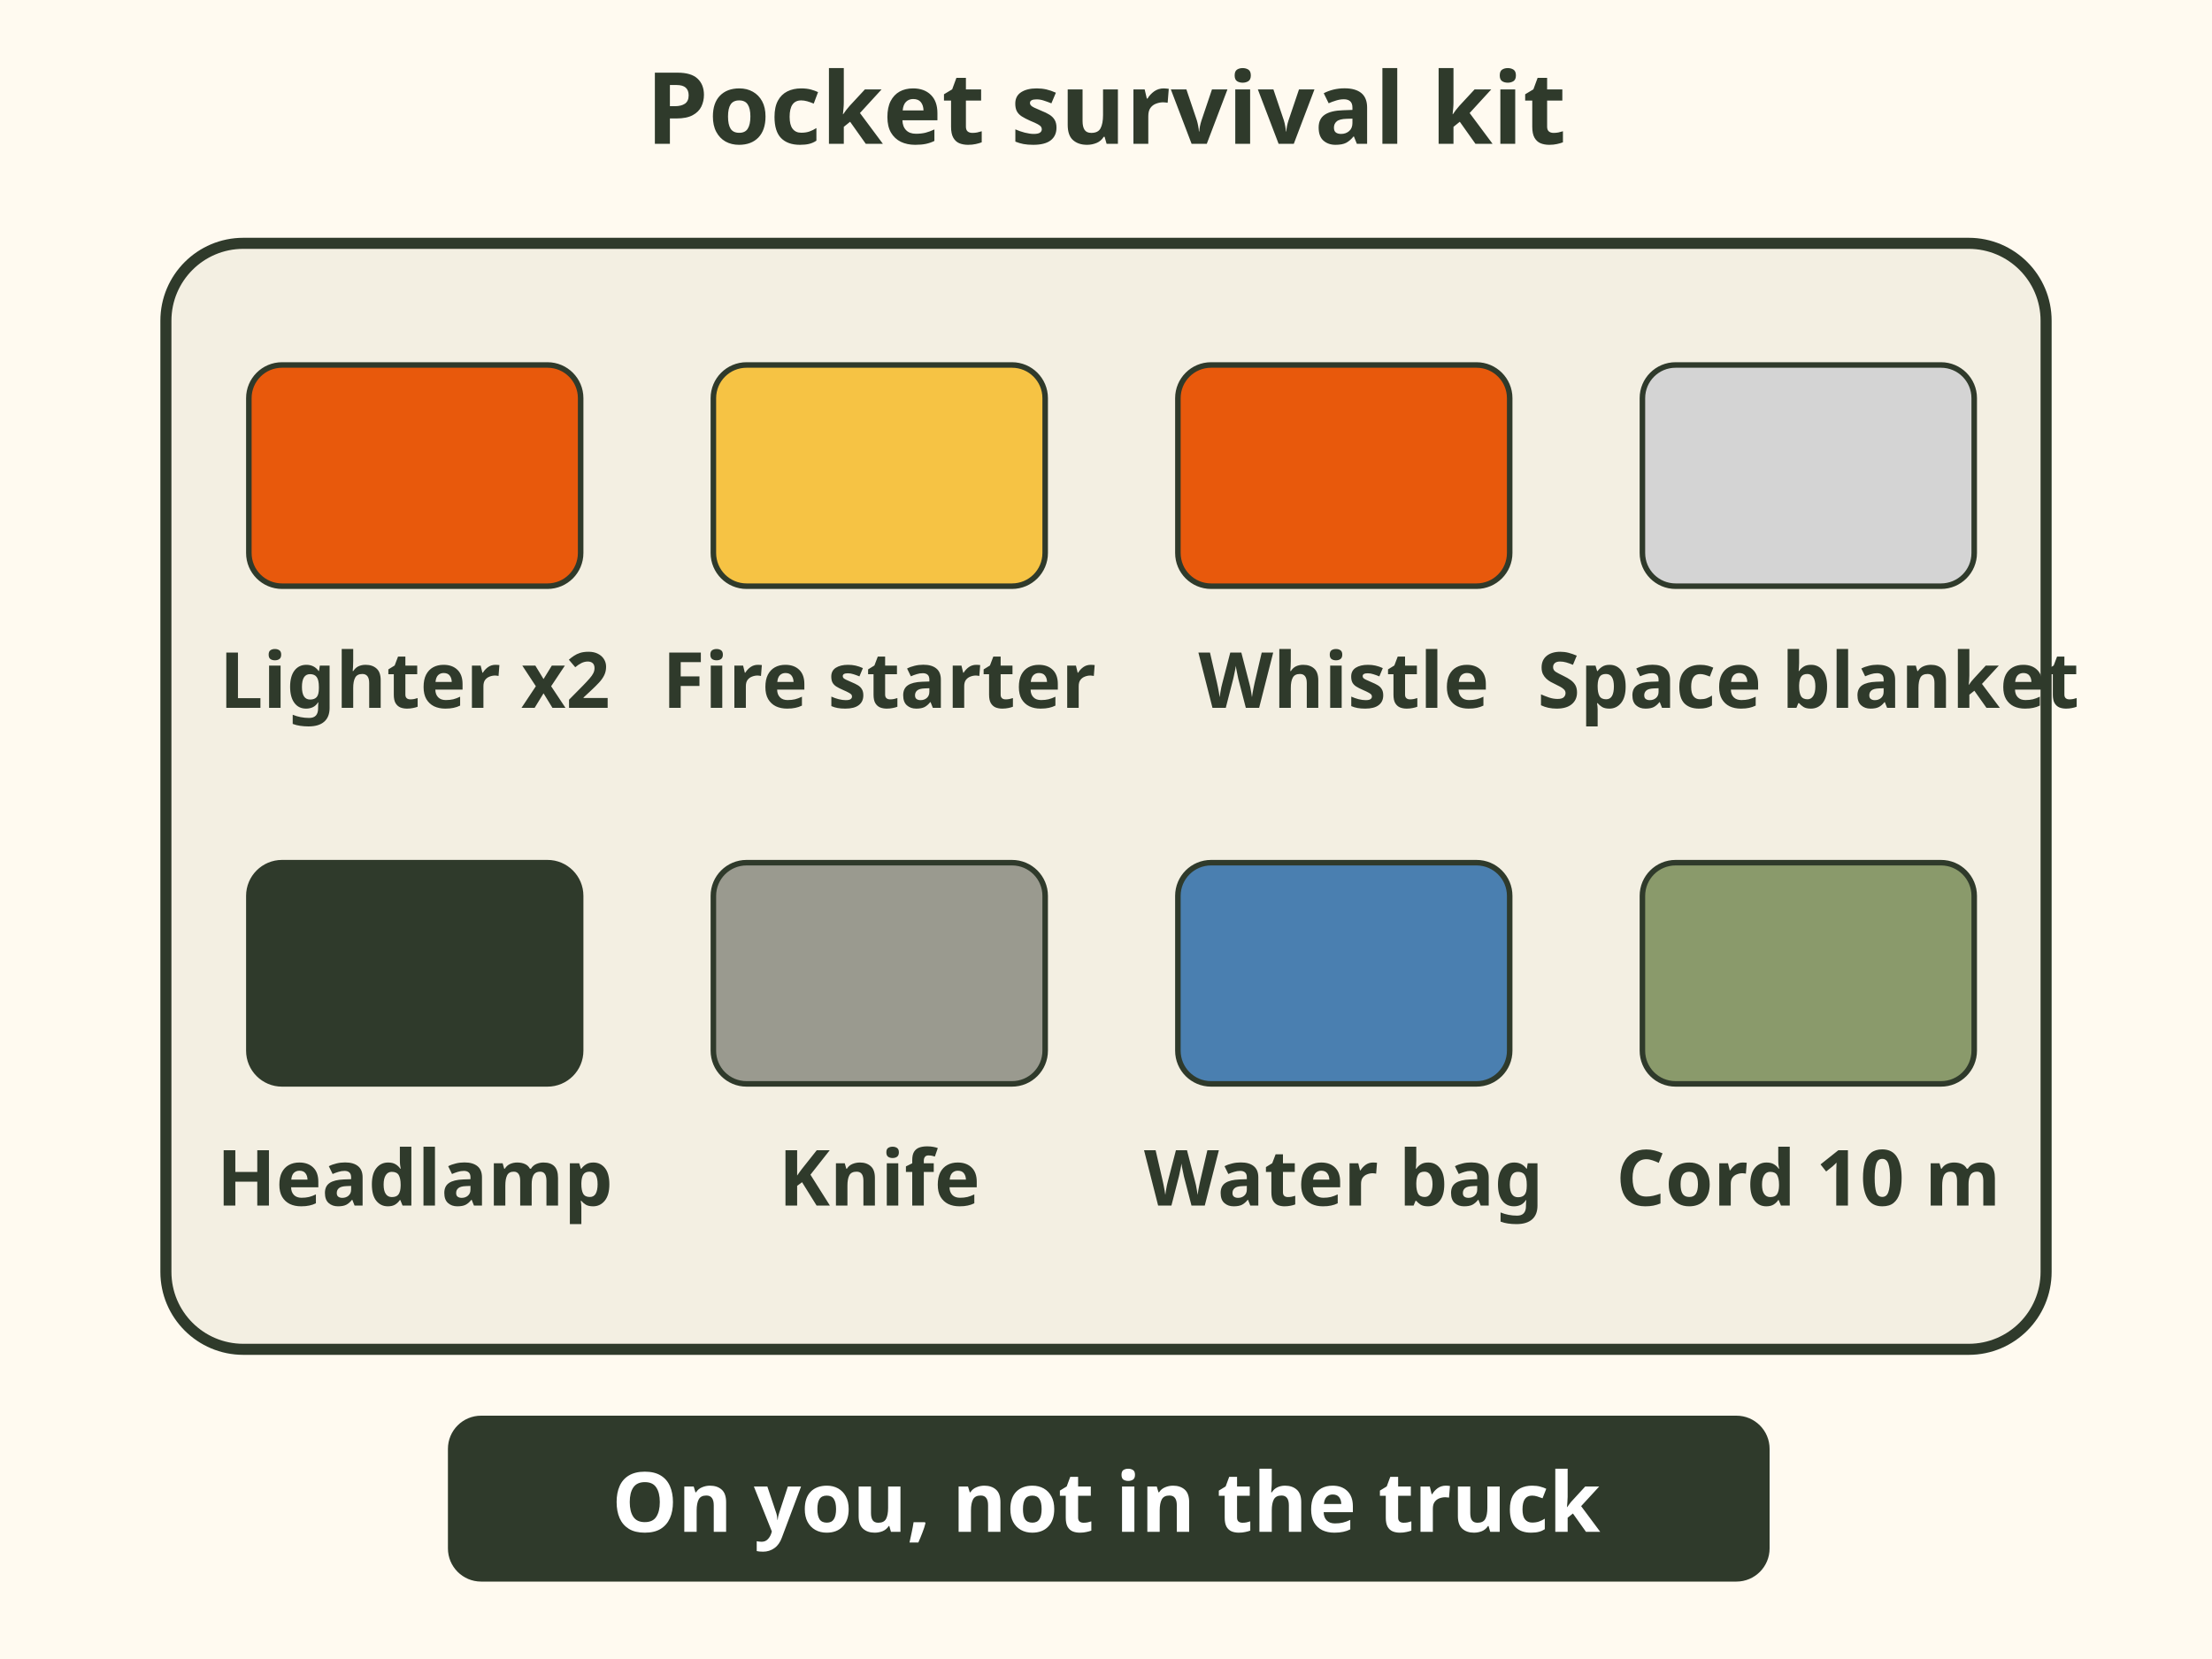
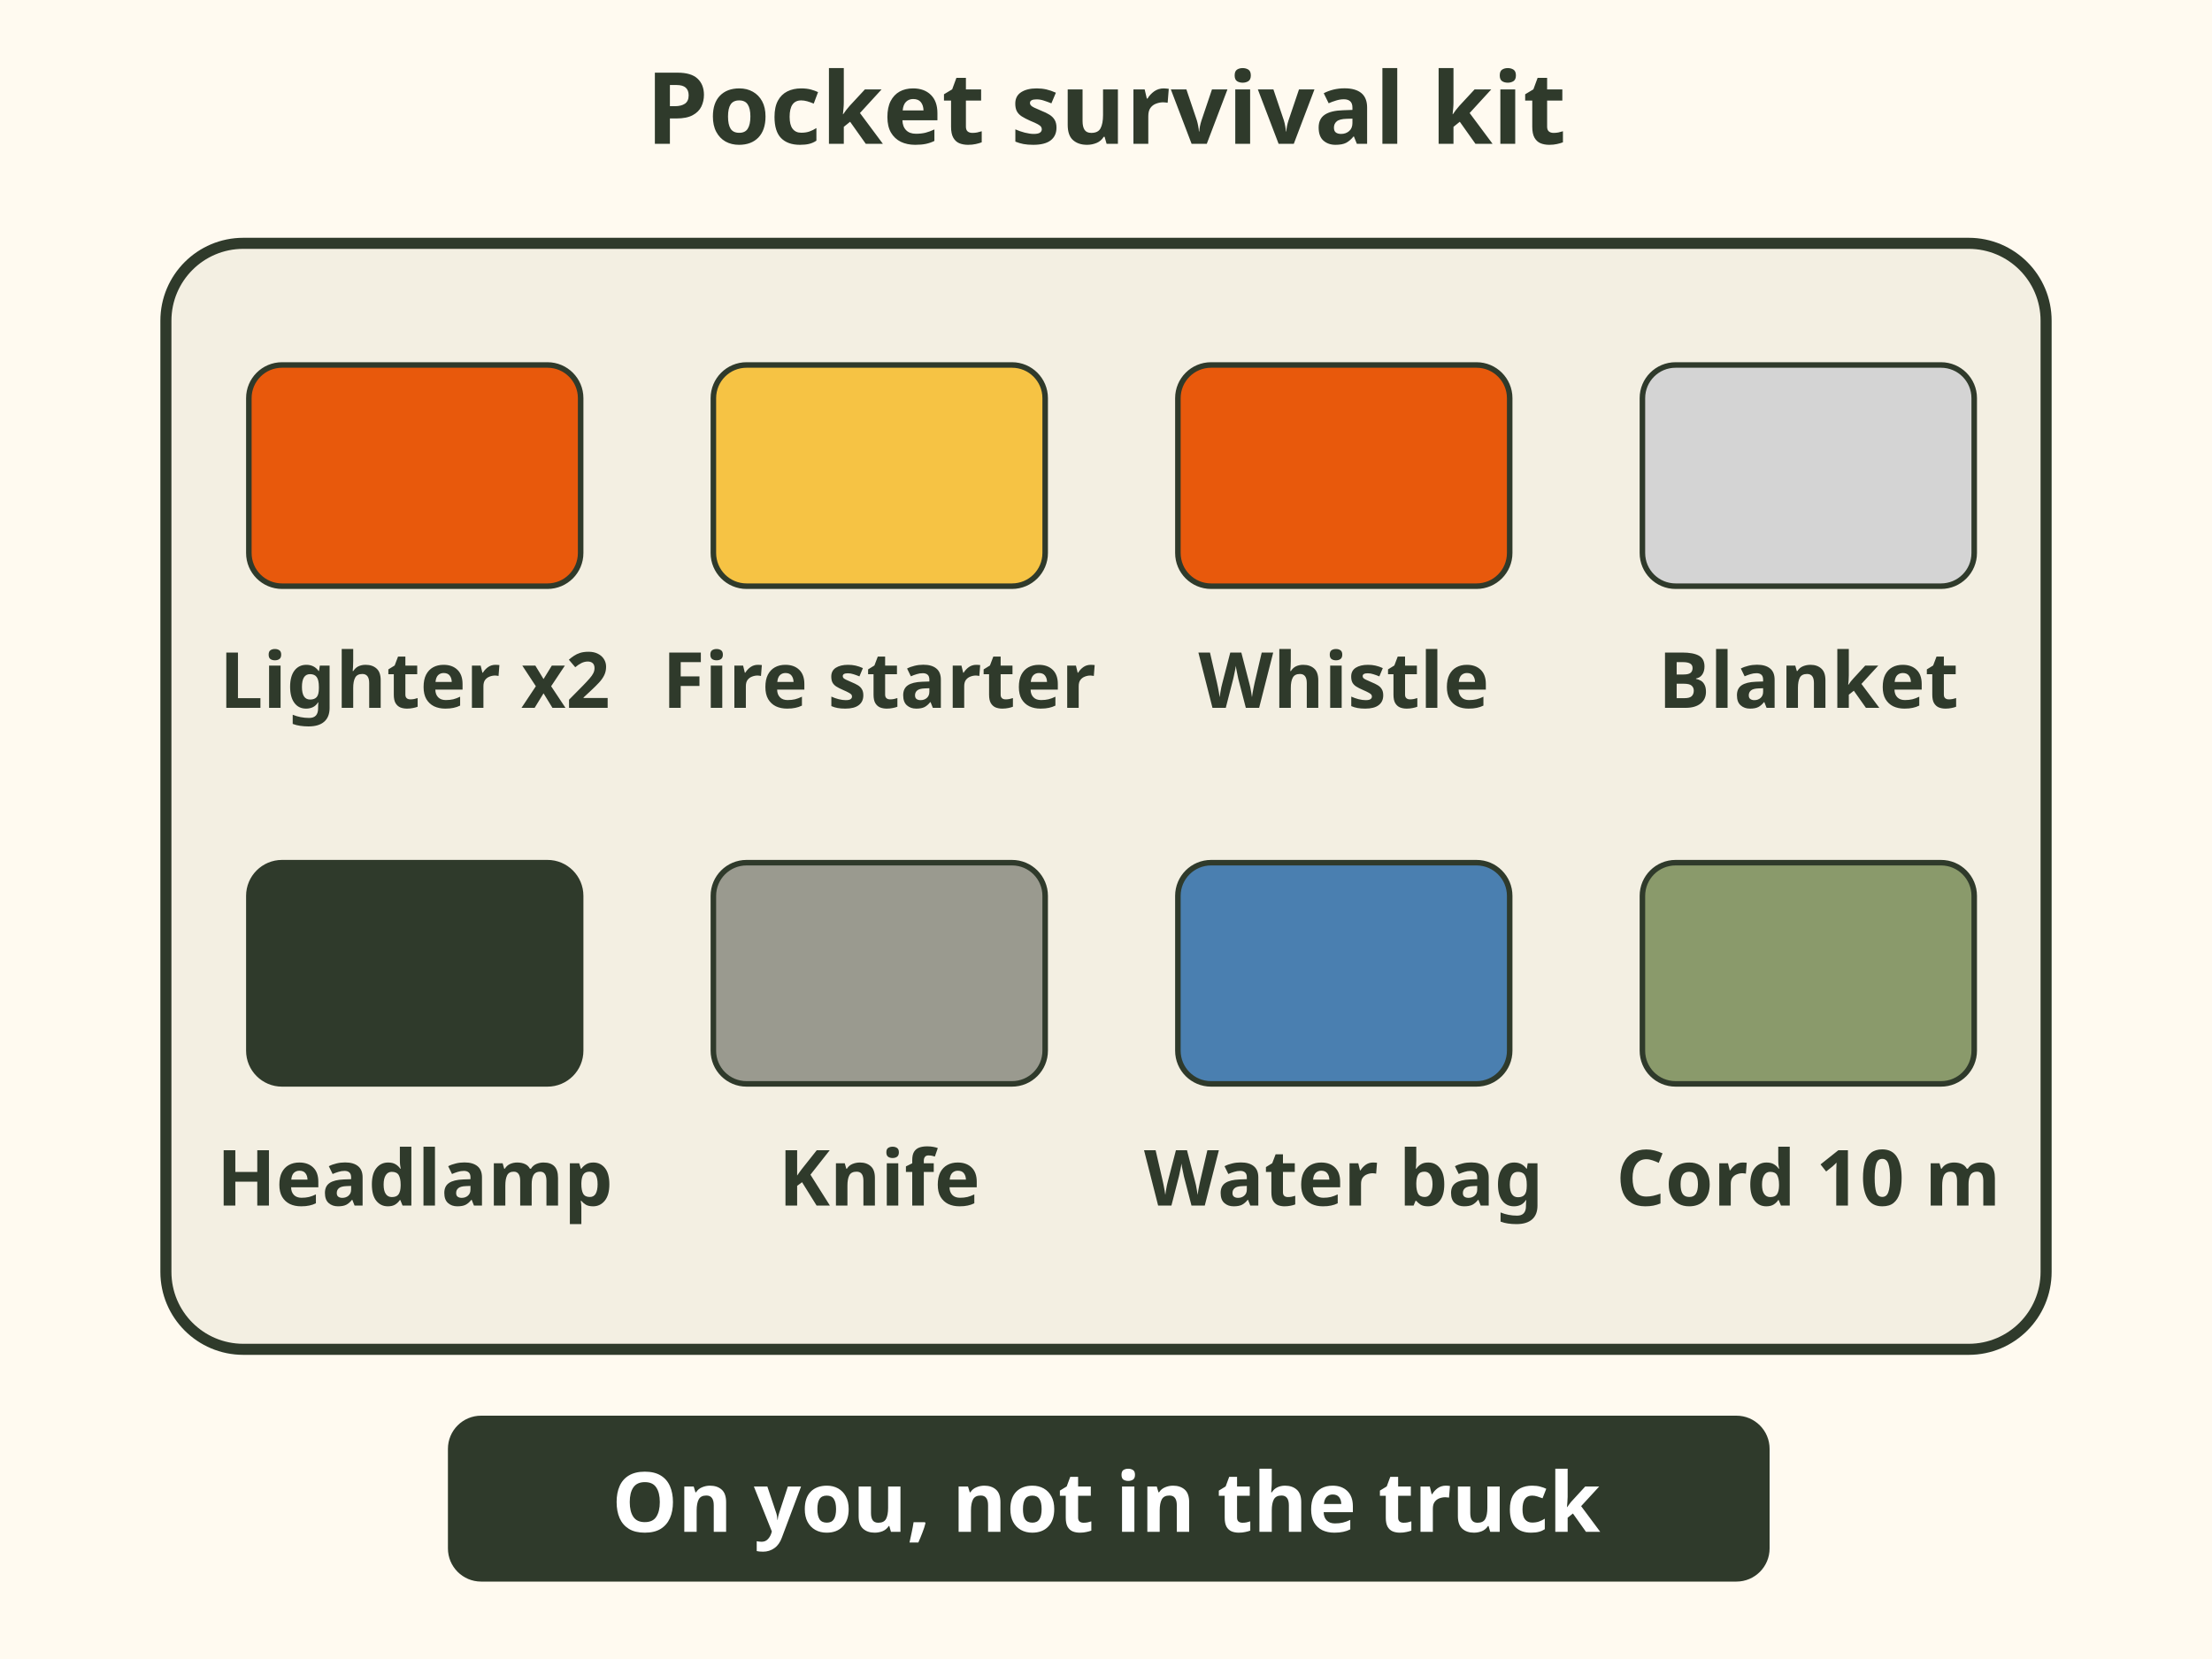
<svg xmlns="http://www.w3.org/2000/svg" viewBox="0 0 400 300" font-family="sans-serif" role="img" aria-label="Pocket survival kit, carried on the body: two lighters, fire starter, whistle, space blanket, headlamp, knife, water bag and 10 metres of cord.">
  <rect width="400" height="300" fill="#fffaf0" />
  <text x="200" y="26" font-size="18" font-weight="bold" fill="#2f3a2b" text-anchor="middle">Pocket survival kit</text>
  <rect x="30" y="44" width="340" height="200" rx="14" fill="#f3efe2" stroke="#2f3a2b" stroke-width="2" />
  <rect x="45" y="66" width="60" height="40" rx="6" fill="#e8590c" stroke="#2f3a2b" stroke-width="1" />
  <text x="75" y="128" font-size="14" font-weight="bold" fill="#2f3a2b" text-anchor="middle">Lighter x2</text>
  <rect x="129" y="66" width="60" height="40" rx="6" fill="#f6c344" stroke="#2f3a2b" stroke-width="1" />
  <text x="159" y="128" font-size="14" font-weight="bold" fill="#2f3a2b" text-anchor="middle">Fire starter</text>
  <rect x="213" y="66" width="60" height="40" rx="6" fill="#e8590c" stroke="#2f3a2b" stroke-width="1" />
  <text x="243" y="128" font-size="14" font-weight="bold" fill="#2f3a2b" text-anchor="middle">Whistle</text>
  <rect x="297" y="66" width="60" height="40" rx="6" fill="#d4d4d4" stroke="#2f3a2b" stroke-width="1" />
-   <text x="327" y="128" font-size="14" font-weight="bold" fill="#2f3a2b" text-anchor="middle">Space blanket</text>
+   <text x="327" y="128" font-size="14" font-weight="bold" fill="#2f3a2b" text-anchor="middle">Blanket</text>
  <rect x="45" y="156" width="60" height="40" rx="6" fill="#2f3a2b" stroke="#2f3a2b" stroke-width="1" />
  <text x="75" y="218" font-size="14" font-weight="bold" fill="#2f3a2b" text-anchor="middle">Headlamp</text>
  <rect x="129" y="156" width="60" height="40" rx="6" fill="#9a9a8f" stroke="#2f3a2b" stroke-width="1" />
  <text x="159" y="218" font-size="14" font-weight="bold" fill="#2f3a2b" text-anchor="middle">Knife</text>
  <rect x="213" y="156" width="60" height="40" rx="6" fill="#4a7fb0" stroke="#2f3a2b" stroke-width="1" />
  <text x="243" y="218" font-size="14" font-weight="bold" fill="#2f3a2b" text-anchor="middle">Water bag</text>
  <rect x="297" y="156" width="60" height="40" rx="6" fill="#8a9a6b" stroke="#2f3a2b" stroke-width="1" />
  <text x="327" y="218" font-size="14" font-weight="bold" fill="#2f3a2b" text-anchor="middle">Cord 10 m</text>
  <rect x="81" y="256" width="239" height="30" rx="6" fill="#2f3a2b" />
  <text x="200" y="277" font-size="15" font-weight="bold" fill="#ffffff" text-anchor="middle">On you, not in the truck</text>
</svg>
